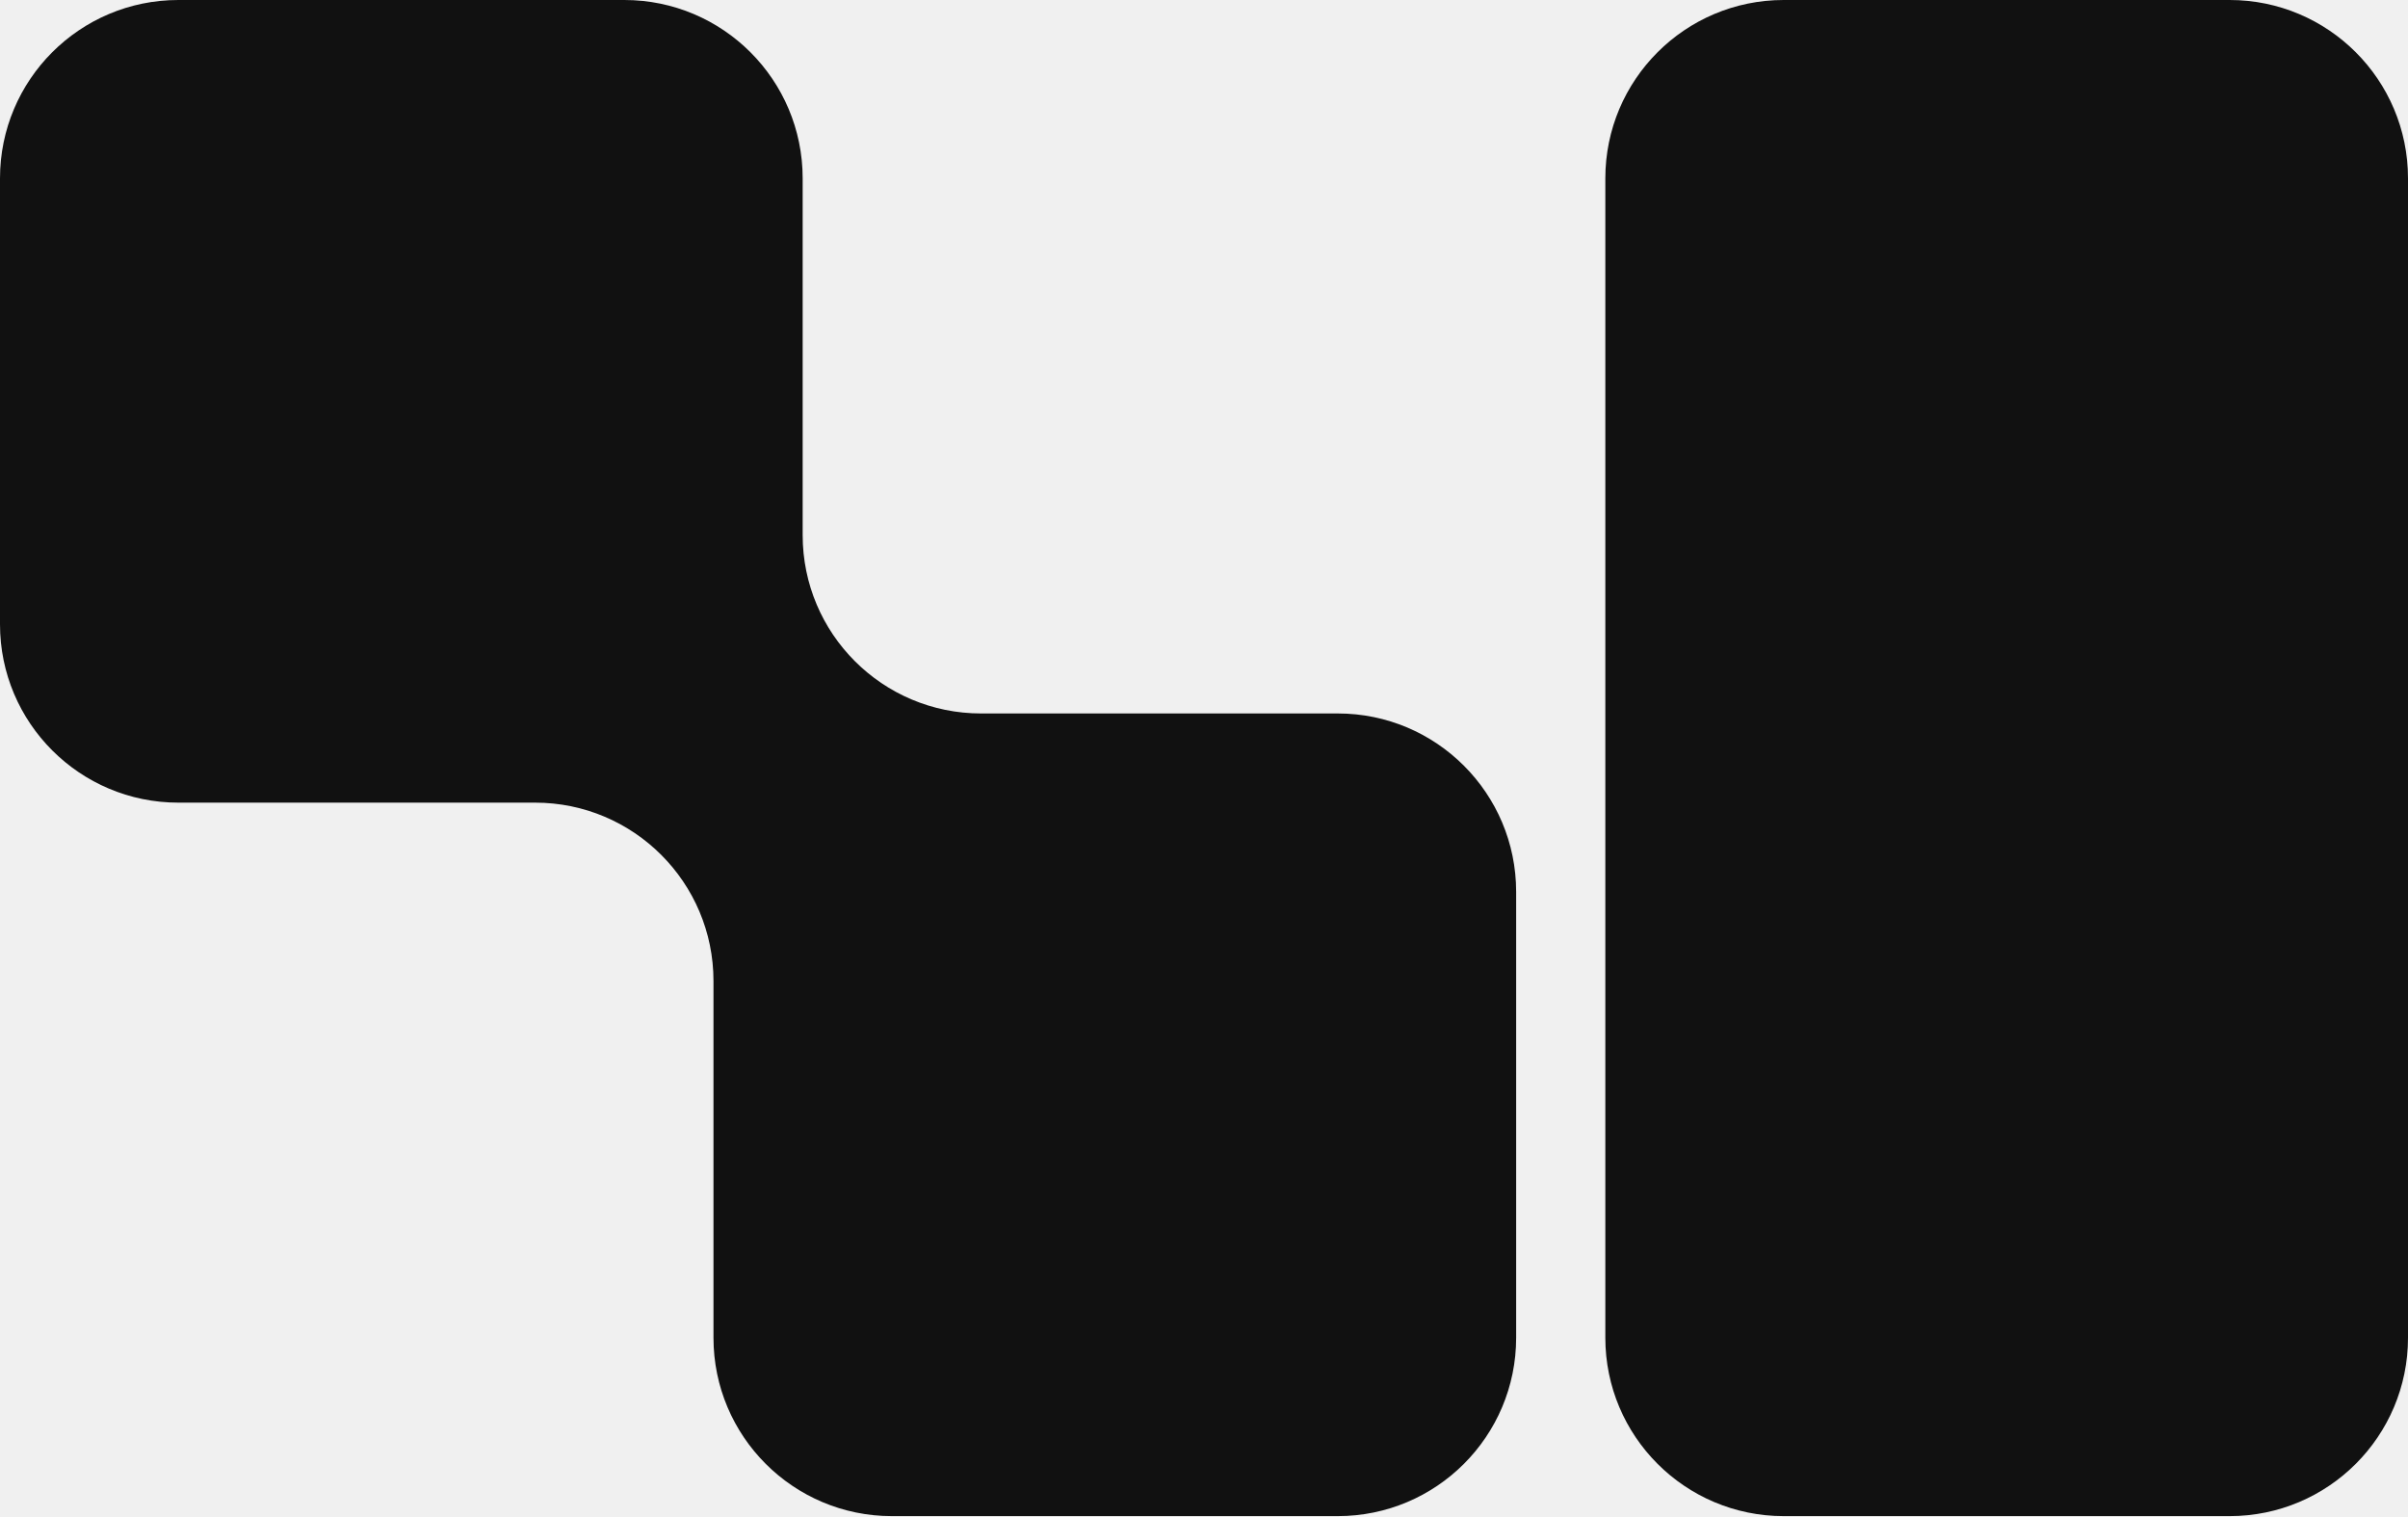
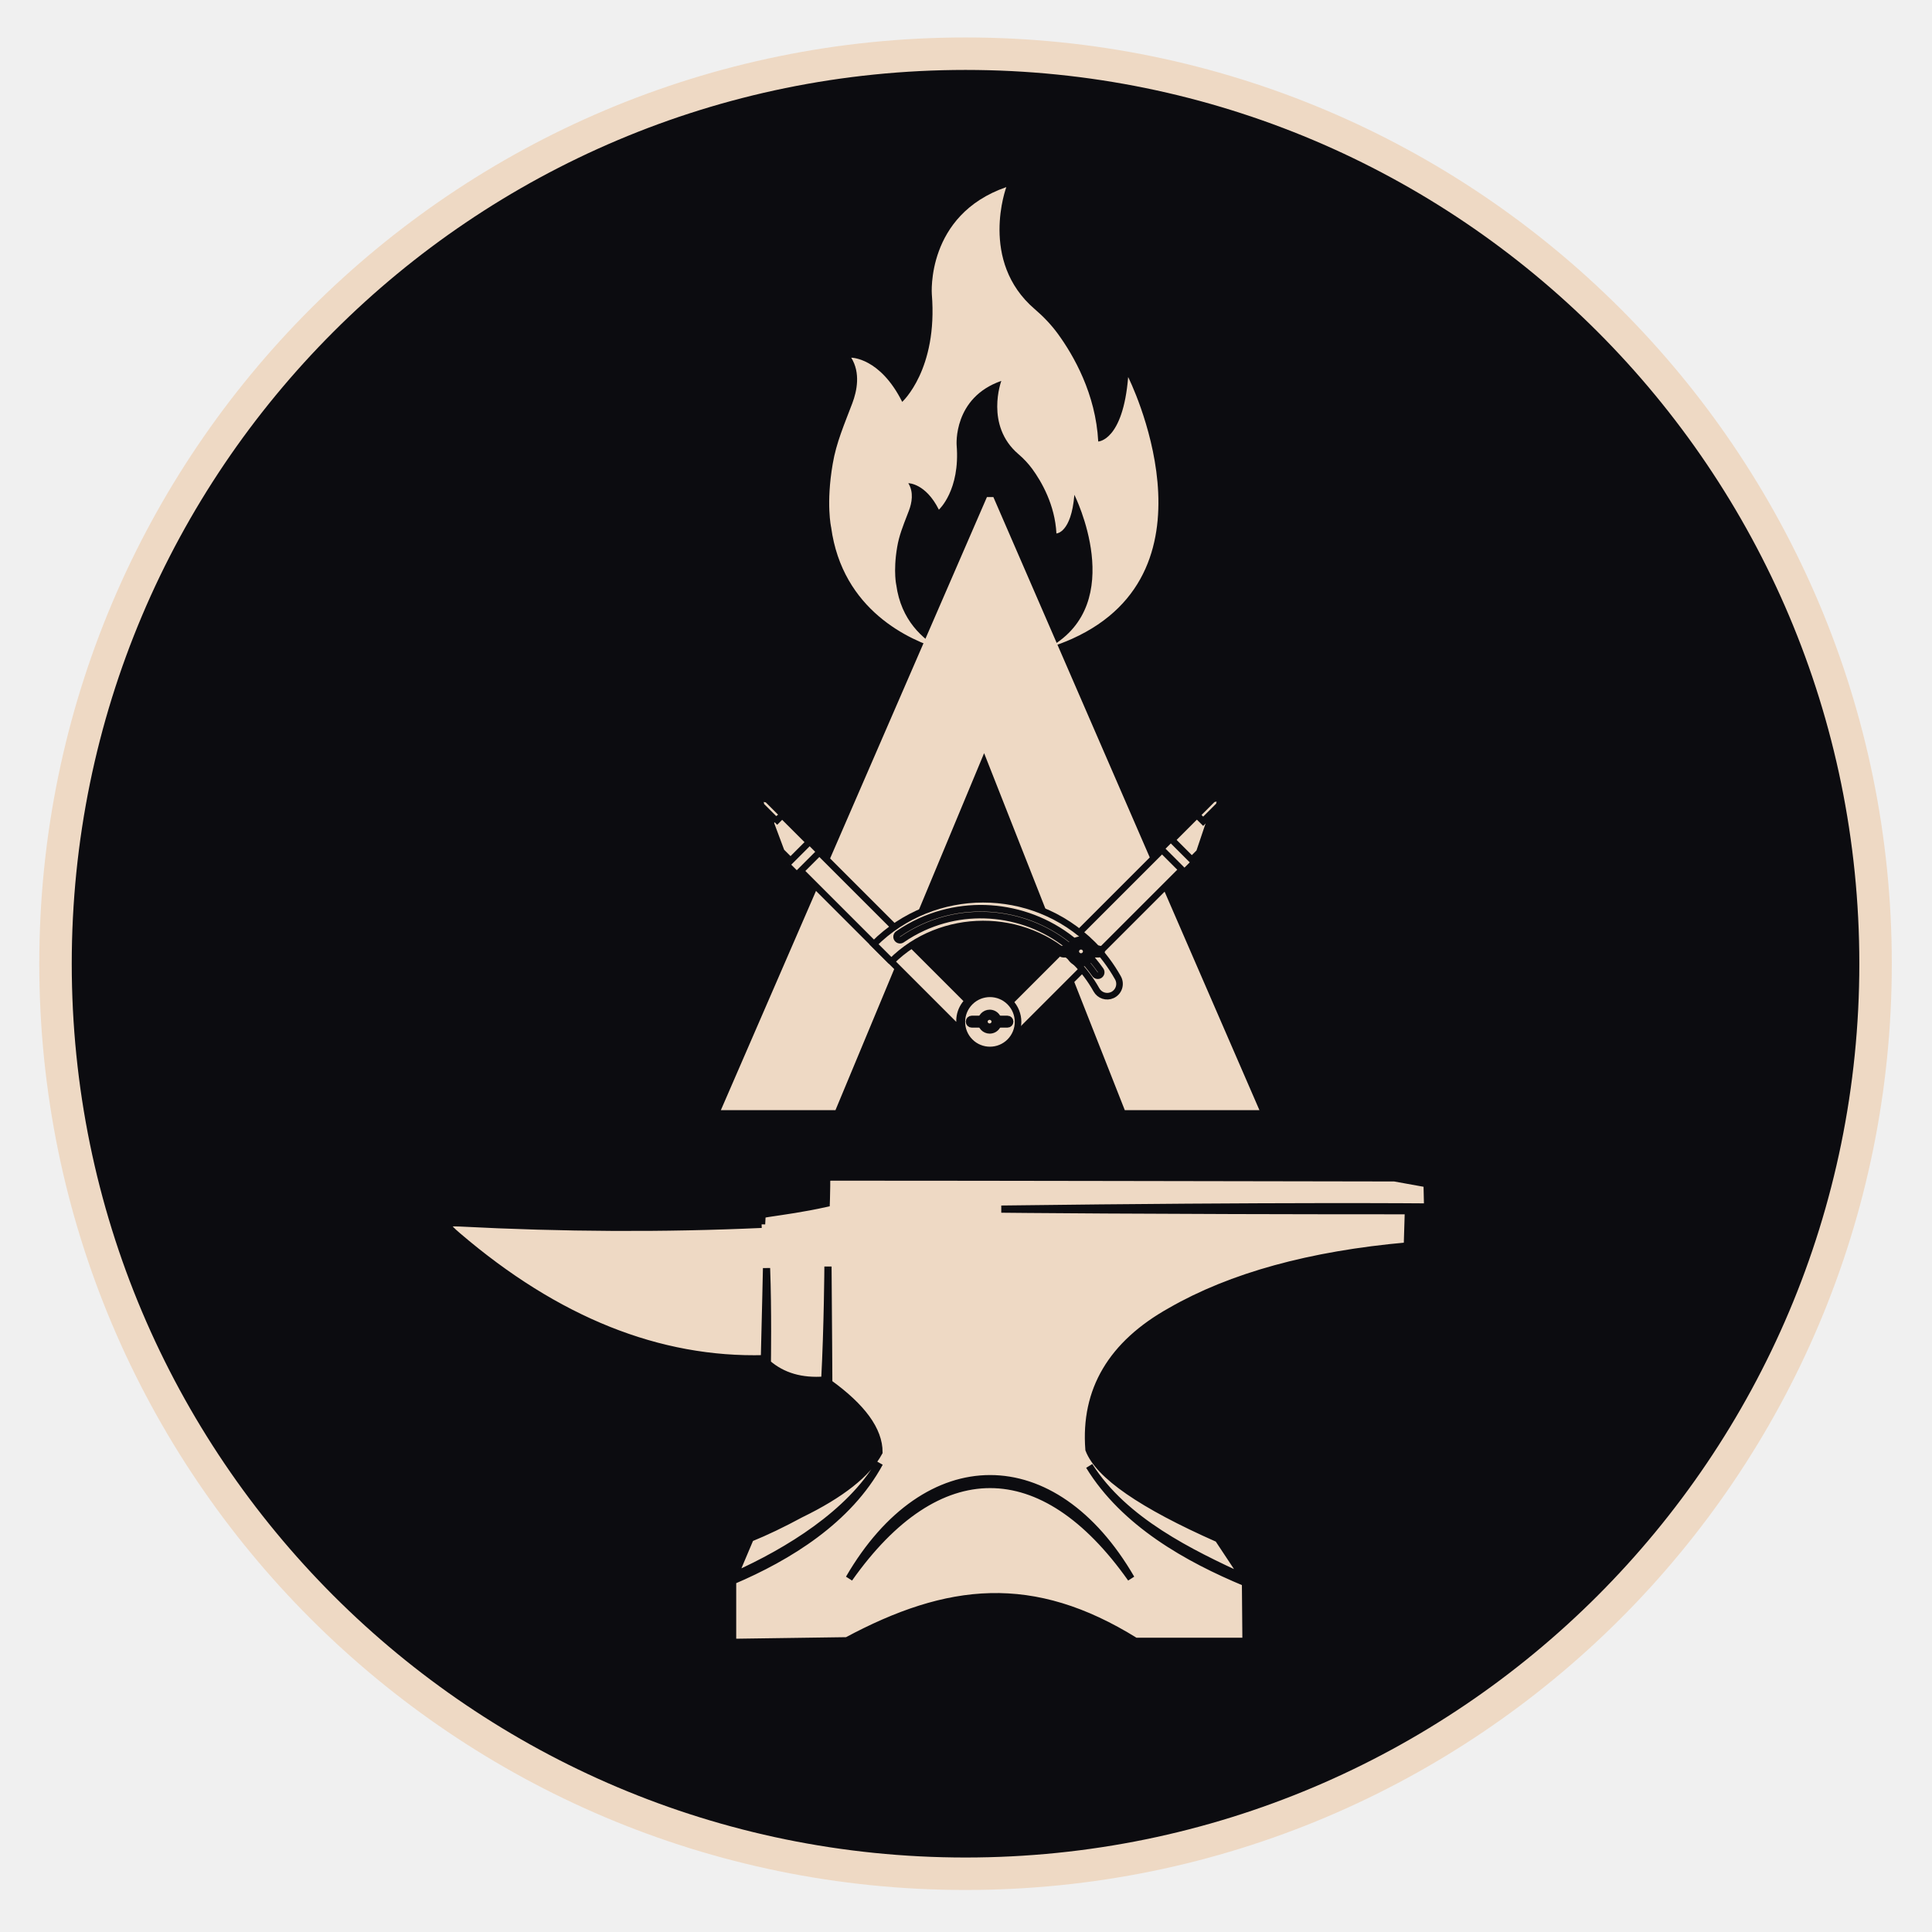
- <svg xmlns="http://www.w3.org/2000/svg" width="216" height="136" viewBox="0 0 216 136" fill="none">
-   <path fill-rule="evenodd" clip-rule="evenodd" d="M56 0C64.837 0 72 7.163 72 16V48C72 56.837 79.163 64 88 64H120C128.837 64 136 71.163 136 80V120C136 128.837 128.837 136 120 136H80C71.163 136 64 128.837 64 120V88C64 79.163 56.837 72 48 72H16C7.163 72 0 64.837 0 56V16C0 7.163 7.163 0 16 0H56ZM200 0C208.837 0 216 7.163 216 16V64V72V120C216 128.837 208.837 136 200 136H160C151.163 136 144 128.837 144 120V72V64V16C144 7.163 151.163 0 160 0H200Z" fill="#111111" />
+ <svg xmlns="http://www.w3.org/2000/svg" xml:space="preserve" width="300mm" height="300mm" viewBox="0 0 300 300">
+   <g transform="matrix(.95262 0 0 .95262 7.828 6.753)">
+     <circle cx="149.168" cy="150" r="148.336" style="fill:#0c0c10;fill-opacity:1;stroke:#eed9c4;stroke-width:5.292;stroke-dasharray:none;stroke-opacity:1" />
+     <path d="M175.676 54.37c-.853 10.414-4.877 10.509-4.877 10.509-.41-7.789-4.035-14.06-6.58-17.554-1.09-1.495-2.374-2.83-3.778-4.032-9.125-7.819-4.625-19.884-4.625-19.884-13.137 4.545-12.143 17.47-12.143 17.47.996 12.274-4.827 17.538-4.827 17.538-3.623-7.243-8.31-7.2-8.31-7.2 1.533 2.47.94 5.403.178 7.418-1.276 3.38-2.626 6.447-3.197 9.897v-.003c-1.119 6.501-.258 10.333-.258 10.333h.001c1.834 13.55 12.835 18.444 18.017 19.959-3.098-1.674-6.624-4.824-7.4-10.57h-.002s-.112-.497-.163-1.422c-.06-1.06-.041-2.689.317-4.773l.001.001c.298-1.802.95-3.43 1.62-5.16.1-.255.198-.514.297-.775.457-1.209.813-2.966-.106-4.447 0 0 2.81-.027 4.981 4.316 0 0 3.494-3.157 2.895-10.517 0 0-.595-7.75 7.283-10.474 0 0-2.7 7.234 2.773 11.922a14.36 14.36 0 0 1 2.265 2.418c1.527 2.095 3.7 5.856 3.946 10.527 0 0 2.414-.057 2.924-6.302 0 0 8.825 17.564-4.01 24.841a30.485 30.485 0 0 0 3.645-1.37c24.924-11.233 9.133-42.666 9.133-42.666" style="fill:#eed9c4;fill-opacity:1;fill-rule:nonzero;stroke:none;stroke-width:.003;stroke-opacity:1" />
+     <path d="M176.156 250.207c-14.421-20.426-31.545-20.426-45.966 0 12.604-21.696 33.362-21.696 45.966 0zm-60.232-57.725c-15.902.724-32.315.646-49.237-.233-2.607-.136-2.36.367-.329 2.105 16.158 13.821 32.832 20.497 50.024 20.028.166-6.32.348-14.76.348-14.76.261 6.793.13 15.501.13 15.501 2.439 2.13 5.559 3.044 9.362 2.743.464-8.737.522-18.504.522-18.504.08 9.056.13 18.982.13 18.982 5.461 3.936 8.19 7.695 8.186 11.277-1.907 3.513-6.173 6.88-12.8 10.102-2.926 1.584-5.654 2.89-8.186 3.918l-2.572 6.08c8.798-3.944 18.799-10.122 23.65-18.335-5.07 9.331-14.842 15.32-23.952 19.2v10.036l18.636-.262c16.493-8.835 30.266-10.343 47.022.087h18.025l-.083-9.554c-9.406-3.913-19.728-9.67-25.468-19.028 5.716 9.026 16.644 14.252 25.24 18.23l-4.217-6.367c-12.453-5.507-19.477-10.354-21.073-14.542-.746-9.658 3.696-17.176 13.323-22.554 9.868-5.671 22.727-9.213 38.575-10.624l.174-5.747C178.177 190.261 155 190 155 190c45.746-.58 69.489-.348 69.489-.348l-.088-3.788-5.311-.958c-30.555-.044-61.11-.123-91.666-.13-1.042 0-.879.228-.898 1.434-.028 1.852-.066 2.854-.066 2.854-3.88.859-6.784 1.231-9.45 1.637-.774.118-.979.155-1.03.68-.02.216-.044.659-.056 1.1" style="fill:#eed9c4;fill-opacity:1;fill-rule:evenodd;stroke:#0c0c10;stroke-width:1.175;stroke-dasharray:none;stroke-opacity:1" />
+     <path d="m152.657 73.93-43.372 99.938h18.681l24.23-58.19 22.93 58.19h21.947l-43.37-99.937ZM150 140v.25c.05.001.096.007.139.02z" style="font-size:130.637px;font-family:&quot;Josefin Sans&quot;;-inkscape-font-specification:&quot;Josefin Sans, @wght=700&quot;;font-variation-settings:&quot;wght&quot;700;fill:#eed9c4;stroke-width:1.402" />
+     <path d="M213.492 134.346h-2.825l-2.826-5.69V74.822c0-3.12 2.53-5.65 5.651-5.65v65.174" style="fill:#eed9c4;fill-opacity:1;fill-rule:nonzero;stroke:#0c0c10;stroke-width:1.323;stroke-dasharray:none;stroke-opacity:1" transform="rotate(-135 183.644 114.252) scale(.81139)" />
+     <path d="m211.702 138.147.895 1.377.895-1.377v-4.543h-1.79v4.543M276.712 74.817l1.377-.895-1.377-.895h-4.544v1.79h4.544M219.137 74.816a5.645 5.645 0 1 1-11.29 0 5.645 5.645 0 0 1 11.29 0" style="fill:#eed9c4;fill-opacity:1;fill-rule:nonzero;stroke:#0c0c10;stroke-width:1.323;stroke-dasharray:none;stroke-opacity:1" transform="rotate(-135 183.644 114.252) scale(.81139)" />
+     <path d="M273.08 73.254v-1.257l-5.748-2.624h-51.454c2.198.706 3.715 2.823 3.715 5.292h-.043 52.824v-1.411h.706" style="fill:#eed9c4;fill-opacity:1;fill-rule:nonzero;stroke:#0c0c10;stroke-width:1.323;stroke-dasharray:none;stroke-opacity:1" transform="rotate(-135 183.644 114.252) scale(.81139)" />
+     <path d="M264.709 68.262h-2.892v6.555h2.892v-6.555M207.11 126.523h6.703v-2.822h-6.703v2.822M216.497 71.88a.54.54 0 0 0-.765 0l-2.536 2.537.764.764 2.537-2.536a.54.54 0 0 0 0-.764M210.66 77.717a.54.54 0 0 0 .764 0l2.536-2.536-.764-.764-2.536 2.536a.54.54 0 0 0 0 .764" style="fill:#eed9c4;fill-opacity:1;fill-rule:nonzero;stroke:#0c0c10;stroke-width:1.323;stroke-dasharray:none;stroke-opacity:1" transform="rotate(-135 183.644 114.252) scale(.81139)" />
+     <path d="M214.812 76.032a1.745 1.745 0 1 1-2.467-2.468 1.745 1.745 0 0 1 2.467 2.468" style="fill:#eed9c4;fill-opacity:1;fill-rule:nonzero;stroke:#0c0c10;stroke-width:1.323;stroke-dasharray:none;stroke-opacity:1" transform="rotate(-135 183.644 114.252) scale(.81139)" />
+     <path d="M214.325 74.052a1.057 1.057 0 0 0-1.494 1.494 1.057 1.057 0 0 0 1.494-1.494zm-1.633 1.633a1.255 1.255 0 0 1 0-1.772 1.254 1.254 0 0 1 1.772 0 1.254 1.254 0 0 1 0 1.772 1.254 1.254 0 0 1-1.772 0M236.071 69.373c0 14.112-11.739 26.105-26.167 26.105-2.386 0-4.73-.351-6.997-.988a2.473 2.473 0 0 0-2.99 1.514 2.481 2.481 0 0 0 1.664 3.257c2.698.753 5.487 1.17 8.323 1.17 17.162 0 31.123-14.124 31.123-31.058h-4.956" style="fill:#eed9c4;fill-opacity:1;fill-rule:nonzero;stroke:#0c0c10;stroke-width:1.323;stroke-dasharray:none;stroke-opacity:1" transform="rotate(-135 183.644 114.252) scale(.81139)" />
+     <path d="M210.18 98.298c-1.704 0-3.413-.148-5.078-.438a.688.688 0 0 1 .237-1.357c1.587.277 3.216.418 4.84.418 11.607 0 22.134-7.302 26.196-18.17a27.818 27.818 0 0 0 1.308-4.743.688.688 0 1 1 1.354.246 29.224 29.224 0 0 1-1.372 4.98c-4.262 11.402-15.307 19.064-27.485 19.064" style="fill:#eed9c4;fill-opacity:1;fill-rule:nonzero;stroke:#0c0c10;stroke-width:1.323;stroke-dasharray:none;stroke-opacity:1" transform="rotate(-135 183.644 114.252) scale(.81139)" />
+     <path d="M212.942 97.746a2.382 2.382 0 1 1-4.765 0 2.382 2.382 0 0 1 4.765 0" style="fill:#eed9c4;fill-opacity:1;fill-rule:nonzero;stroke:#0c0c10;stroke-width:1.323;stroke-dasharray:none;stroke-opacity:1" transform="rotate(-135 183.644 114.252) scale(.81139)" />
+     <path d="M213.478 94.828a.54.54 0 0 0-.765 0l-2.536 2.536.765.764 2.536-2.536a.54.54 0 0 0 0-.764" style="fill:#eed9c4;fill-opacity:1;fill-rule:nonzero;stroke:#0c0c10;stroke-width:1.323;stroke-dasharray:none;stroke-opacity:1" transform="rotate(-135 183.644 114.252) scale(.81139)" />
+     <path d="M207.641 100.665a.54.54 0 0 0 .764 0l2.537-2.537-.765-.764-2.536 2.536a.54.54 0 0 0 0 .765" style="fill:#eed9c4;fill-opacity:1;fill-rule:nonzero;stroke:#0c0c10;stroke-width:1.323;stroke-dasharray:none;stroke-opacity:1" transform="rotate(-135 183.644 114.252) scale(.81139)" />
+     <path d="M211.793 98.98a1.744 1.744 0 1 1-2.467-2.468 1.744 1.744 0 0 1 2.467 2.468" style="fill:#eed9c4;fill-opacity:1;fill-rule:nonzero;stroke:#0c0c10;stroke-width:1.323;stroke-dasharray:none;stroke-opacity:1" transform="rotate(-135 183.644 114.252) scale(.81139)" />
+     <path d="M211.306 97a1.057 1.057 0 0 0-1.494 1.493 1.058 1.058 0 0 0 1.494 0 1.058 1.058 0 0 0 0-1.494zm-1.633 1.632a1.254 1.254 0 0 1 1.772-1.772 1.254 1.254 0 0 1 0 1.772 1.254 1.254 0 0 1-1.772 0" style="fill:#eed9c4;fill-opacity:1;fill-rule:nonzero;stroke:#0c0c10;stroke-width:1.323;stroke-dasharray:none;stroke-opacity:1" transform="rotate(-135 183.644 114.252) scale(.81139)" />
+   </g>
+   <path d="M1130.71 754.816a21.566 21.566 0 0 1-14.017-8.183l-53.565 199.91c-2.972 11.089 5.345 13.318 5.345 13.318l-4.27 43.16 66.506-248.205M1210.401 946.543l-53.581-199.968a21.562 21.562 0 0 1-14.001 8.237l66.506 248.21-4.27-43.16s8.318-2.23 5.346-13.32M1159.276 730.532c0 12.433-10.079 22.512-22.512 22.512-12.432 0-22.51-10.079-22.51-22.512 0-12.432 10.078-22.51 22.51-22.51 12.433 0 22.512 10.078 22.512 22.51" style="fill:#1e1c1b;fill-opacity:1;fill-rule:nonzero;stroke:none;stroke-width:.133" transform="matrix(.26458 0 0 .26458 310 0)" />
+   <path d="M1144.073 730.532a7.309 7.309 0 1 1-14.617.001 7.309 7.309 0 0 1 14.617-.001" style="fill:#fff;fill-opacity:1;fill-rule:nonzero;stroke:none;stroke-width:.133" transform="matrix(.26458 0 0 .26458 310 0)" />
+   <path d="M1145.901 721.396a12.845 12.845 0 0 0-9.137-3.784c-7.124 0-12.92 5.796-12.92 12.921a12.84 12.84 0 0 0 3.784 9.136 12.845 12.845 0 0 0 9.136 3.784c7.125 0 12.921-5.796 12.921-12.921a12.84 12.84 0 0 0-3.784-9.136zm-19.433 19.433a14.466 14.466 0 0 1-4.264-10.296c0-8.029 6.532-14.561 14.56-14.561 3.89 0 7.547 1.513 10.297 4.264a14.471 14.471 0 0 1 4.264 10.296c0 8.03-6.532 14.561-14.561 14.561-3.89 0-7.545-1.514-10.296-4.264" style="fill:#fff;fill-opacity:1;fill-rule:nonzero;stroke:none;stroke-width:.133" transform="matrix(.26458 0 0 .26458 310 0)" />
+   <path d="m328.584 118.613-68.47 187.744-11.734-4.27L315.336 118.5l13.248.113M328.584 118.613l67.921 187.744 11.736-4.27L341.833 118.5l-13.249.113M330.421 37.333h-4.157c-3.257 0-5.397 2.287-5.397 5.546v34.454h16V42.88c0-3.259-3.187-5.546-6.446-5.546" style="fill:#1e1c1b;fill-opacity:1;fill-rule:nonzero;stroke:none;stroke-width:.133" transform="matrix(.26458 0 0 .26458 310 0)" />
+   <path d="M278.341 253.443c0 6.706-5.436 12.142-12.141 12.142s-12.141-5.436-12.141-12.142c0-6.706 5.436-12.142 12.141-12.142s12.141 5.436 12.141 12.142" style="fill:#1e1c1b;fill-opacity:1;fill-rule:nonzero;stroke:none;stroke-width:.133" transform="matrix(.26458 0 0 .26458 310 0)" />
+   <path d="M266.2 246.803a6.152 6.152 0 0 0-6.144 6.145 6.152 6.152 0 0 0 6.144 6.145 6.152 6.152 0 0 0 6.145-6.145 6.152 6.152 0 0 0-6.145-6.145zm0 14.372c-4.535 0-8.225-3.691-8.225-8.227 0-4.536 3.69-8.227 8.225-8.227 4.536 0 8.227 3.691 8.227 8.227 0 4.536-3.691 8.227-8.227 8.227" style="fill:#fff;fill-opacity:1;fill-rule:nonzero;stroke:none;stroke-width:.133" transform="matrix(.26458 0 0 .26458 310 0)" />
+   <path d="M402.184 253.443c0 6.706-5.435 12.142-12.141 12.142S377.9 260.15 377.9 253.443c0-6.706 5.436-12.142 12.142-12.142 6.706 0 12.141 5.436 12.141 12.142" style="fill:#1e1c1b;fill-opacity:1;fill-rule:nonzero;stroke:none;stroke-width:.133" transform="matrix(.26458 0 0 .26458 310 0)" />
+   <path d="M390.043 246.803a6.152 6.152 0 0 0-6.144 6.145 6.152 6.152 0 0 0 6.144 6.145 6.152 6.152 0 0 0 6.145-6.145 6.152 6.152 0 0 0-6.145-6.145zm0 14.372c-4.535 0-8.226-3.691-8.226-8.227 0-4.536 3.691-8.227 8.226-8.227 4.536 0 8.226 3.691 8.226 8.227 0 4.536-3.69 8.227-8.226 8.227" style="fill:#fff;fill-opacity:1;fill-rule:nonzero;stroke:none;stroke-width:.133" transform="matrix(.26458 0 0 .26458 310 0)" />
+   <path d="M332.4 115.377h-7.632V68.2h7.632v47.177" style="fill:#1e1c1b;fill-opacity:1;fill-rule:nonzero;stroke:none;stroke-width:.133" transform="matrix(.26458 0 0 .26458 310 0)" />
+   <path d="M345.576 119.193c0 9.388-7.61 16.999-16.997 16.999-9.388 0-16.999-7.61-16.999-16.999 0-9.388 7.61-16.998 16.999-16.998 9.386 0 16.997 7.61 16.997 16.998" style="fill:#1e1c1b;fill-opacity:1;fill-rule:nonzero;stroke:none;stroke-width:.133" transform="matrix(.26458 0 0 .26458 310 0)" />
+   <path d="M328.579 109.48c-4.975 0-9.02 4.047-9.02 9.02s4.045 9.019 9.02 9.019c4.973 0 9.018-4.046 9.018-9.019s-4.045-9.02-9.018-9.02zm0 20.12c-6.122 0-11.102-4.979-11.102-11.1 0-6.121 4.98-11.101 11.102-11.101 6.12 0 11.101 4.98 11.101 11.101s-4.981 11.1-11.101 11.1" style="fill:#fff;fill-opacity:1;fill-rule:nonzero;stroke:none;stroke-width:.133" transform="matrix(.26458 0 0 .26458 310 0)" />
+   <path d="m254.753 331.807 6.244-29.14h-12.489zM395.752 285.01h12.49v17.346h-12.49v-17.345M405.45 314.667l2.602-12h-12.488l2.601 12h7.286" style="fill:#1e1c1b;fill-opacity:1;fill-rule:nonzero;stroke:none;stroke-width:.133" transform="matrix(.26458 0 0 .26458 310 0)" />
+   <path d="m403.91 327.325-1.7 3.991a.295.295 0 0 1-.542 0l-1.7-3.99a.308.308 0 0 1-.023-.115v-12.776h3.99v12.776a.285.285 0 0 1-.024.114M733.477 118.613l-68.469 187.744-11.735-4.27L720.23 118.5l13.248.113" style="fill:#1e1c1b;fill-opacity:1;fill-rule:nonzero;stroke:none;stroke-width:.133" transform="matrix(.26458 0 0 .26458 310 0)" />
+   <path d="M733.477 118.613 801.4 306.357l11.736-4.27L746.727 118.5l-13.25.113M735.504 37.333h-4.157c-3.259 0-5.147 2.287-5.147 5.546v34.454h16V42.88c0-3.259-3.437-5.546-6.696-5.546" style="fill:#1e1c1b;fill-opacity:1;fill-rule:nonzero;stroke:none;stroke-width:.133" transform="matrix(.26458 0 0 .26458 310 0)" />
+   <path d="M737.293 115.377h-7.632V68.2h7.632v47.177" style="fill:#1e1c1b;fill-opacity:1;fill-rule:nonzero;stroke:none;stroke-width:.133" transform="matrix(.26458 0 0 .26458 310 0)" />
+   <path d="M750.659 119.193c0 9.388-7.611 16.999-16.999 16.999-9.388 0-16.997-7.61-16.997-16.999 0-9.388 7.609-16.998 16.997-16.998s16.999 7.61 16.999 16.998" style="fill:#1e1c1b;fill-opacity:1;fill-rule:nonzero;stroke:none;stroke-width:.133" transform="matrix(.26458 0 0 .26458 310 0)" />
+   <path d="M733.66 109.48c-4.973 0-9.02 4.047-9.02 9.02s4.047 9.019 9.02 9.019c4.975 0 9.02-4.046 9.02-9.019s-4.045-9.02-9.02-9.02zm0 20.12c-6.121 0-11.101-4.979-11.101-11.1 0-6.121 4.98-11.101 11.101-11.101s11.101 4.98 11.101 11.101-4.98 11.1-11.101 11.1" style="fill:#fff;fill-opacity:1;fill-rule:nonzero;stroke:none;stroke-width:.133" transform="matrix(.26458 0 0 .26458 310 0)" />
+   <path d="m659.835 331.807 6.244-29.14H653.59zM800.645 285.01h12.49v17.346h-12.49v-17.345M810.532 314.667l2.603-12h-12.49l2.603 12h7.284" style="fill:#1e1c1b;fill-opacity:1;fill-rule:nonzero;stroke:none;stroke-width:.133" transform="matrix(.26458 0 0 .26458 310 0)" />
+   <path d="m808.804 327.325-1.7 3.991a.295.295 0 0 1-.543 0l-1.7-3.99a.308.308 0 0 1-.022-.115v-12.776h3.989v12.776a.285.285 0 0 1-.024.114M813.948 300.275a7.375 7.375 0 1 1-14.75 0 7.376 7.376 0 0 1 14.75 0" style="fill:#1e1c1b;fill-opacity:1;fill-rule:nonzero;stroke:none;stroke-width:.133" transform="matrix(.26458 0 0 .26458 310 0)" />
+   <path d="M806.573 296.241a3.737 3.737 0 0 0-3.733 3.732 3.737 3.737 0 0 0 3.733 3.734 3.737 3.737 0 0 0 3.732-3.734 3.737 3.737 0 0 0-3.732-3.732zm0 8.73a5.002 5.002 0 0 1-4.997-4.998 5.003 5.003 0 0 1 4.997-4.997 5.003 5.003 0 0 1 4.996 4.997 5.002 5.002 0 0 1-4.996 4.998" style="fill:#fff;fill-opacity:1;fill-rule:nonzero;stroke:none;stroke-width:.133" transform="matrix(.26458 0 0 .26458 310 0)" />
+   <path d="M667.21 300.275a7.374 7.374 0 0 1-7.375 7.374 7.374 7.374 0 0 1-7.375-7.374 7.374 7.374 0 0 1 7.375-7.375 7.374 7.374 0 0 1 7.374 7.375" style="fill:#1e1c1b;fill-opacity:1;fill-rule:nonzero;stroke:none;stroke-width:.133" transform="matrix(.26458 0 0 .26458 310 0)" />
+   <path d="M659.835 296.241a3.737 3.737 0 0 0-3.732 3.732 3.737 3.737 0 0 0 3.732 3.734 3.736 3.736 0 0 0 3.732-3.734 3.736 3.736 0 0 0-3.732-3.732zm0 8.73a5.002 5.002 0 0 1-4.996-4.998 5.002 5.002 0 0 1 4.996-4.996 5.003 5.003 0 0 1 4.997 4.996 5.003 5.003 0 0 1-4.997 4.998M671.245 271.07a2.6 2.6 0 0 1-1.554-3.335l28.474-78.235a2.6 2.6 0 1 1 4.89 1.78l-28.475 78.235a2.6 2.6 0 0 1-3.335 1.554M795.163 271.07a2.6 2.6 0 0 0 1.554-3.335L768.243 189.5a2.6 2.6 0 1 0-4.89 1.78l28.475 78.235a2.6 2.6 0 0 0 3.335 1.554" style="fill:#fff;fill-opacity:1;fill-rule:nonzero;stroke:none;stroke-width:.133" transform="matrix(.26458 0 0 .26458 310 0)" />
+   <path d="M733.377 70.45c-17.217 0-31.224 14.007-31.224 31.225 0 17.217 14.007 31.225 31.224 31.225 17.218 0 31.224-14.008 31.224-31.225 0-17.218-14.006-31.224-31.224-31.224zm0 67.303c-19.893 0-36.077-16.184-36.077-36.078 0-19.894 16.184-36.078 36.077-36.078 19.894 0 36.078 16.184 36.078 36.078 0 19.894-16.184 36.078-36.078 36.078M333.223 790.139l-68.47 187.745-11.736-4.272 66.956-183.587 13.25.114" style="fill:#1e1c1b;fill-opacity:1;fill-rule:nonzero;stroke:none;stroke-width:.133" transform="matrix(.26458 0 0 .26458 310 0)" />
+   <path d="m333.223 790.139 67.921 187.745 11.735-4.272-66.408-183.587-13.248.114M335.625 708h-4.157c-3.259 0-5.268 3.145-5.268 6.404v34.93h16v-34.93c0-3.259-3.316-6.404-6.575-6.404" style="fill:#1e1c1b;fill-opacity:1;fill-rule:nonzero;stroke:none;stroke-width:.133" transform="matrix(.26458 0 0 .26458 310 0)" />
+   <path d="M379.533 898.667H262.2v-1.334h-15.83c-1.5 0-2.837.419-2.837 1.919v1.915c0 1.5 1.338 2.833 2.838 2.833H262.2v-1.333h117.333v-4M337.037 786.904h-7.63v-47.179h7.63v47.179" style="fill:#1e1c1b;fill-opacity:1;fill-rule:nonzero;stroke:none;stroke-width:.133" transform="matrix(.26458 0 0 .26458 310 0)" />
+   <path d="M350.78 790.719c0 9.388-7.61 16.998-16.999 16.998-9.388 0-16.997-7.61-16.997-16.998 0-9.387 7.61-16.998 16.997-16.998 9.388 0 16.999 7.611 16.999 16.998" style="fill:#1e1c1b;fill-opacity:1;fill-rule:nonzero;stroke:none;stroke-width:.133" transform="matrix(.26458 0 0 .26458 310 0)" />
+   <path d="M333.781 781.007c-4.973 0-9.018 4.045-9.018 9.018 0 4.974 4.045 9.02 9.018 9.02 4.975 0 9.02-4.046 9.02-9.02 0-4.973-4.045-9.018-9.02-9.018zm0 20.12c-6.121 0-11.101-4.98-11.101-11.102 0-6.121 4.98-11.101 11.101-11.101 6.122 0 11.102 4.98 11.102 11.101 0 6.122-4.98 11.102-11.102 11.102" style="fill:#fff;fill-opacity:1;fill-rule:nonzero;stroke:none;stroke-width:.133" transform="matrix(.26458 0 0 .26458 310 0)" />
+   <path d="m259.956 1002.473 6.244-29.14h-12.488zM400.39 956.537h12.489v17.344H400.39v-17.344" style="fill:#1e1c1b;fill-opacity:1;fill-rule:nonzero;stroke:none;stroke-width:.133" transform="matrix(.26458 0 0 .26458 310 0)" />
+   <path d="m410.653 986.667 2.603-13.334h-12.488l2.601 13.334h7.284" style="fill:#1e1c1b;fill-opacity:1;fill-rule:nonzero;stroke:none;stroke-width:.133" transform="matrix(.26458 0 0 .26458 310 0)" />
+   <path d="m408.548 998.852-1.699 3.99a.296.296 0 0 1-.544 0l-1.698-3.99a.293.293 0 0 1-.024-.116v-12.775h3.989v12.775c0 .04-.008.079-.024.116M414.07 971.8a7.375 7.375 0 1 1-7.375-7.375 7.374 7.374 0 0 1 7.374 7.375" style="fill:#1e1c1b;fill-opacity:1;fill-rule:nonzero;stroke:none;stroke-width:.133" transform="matrix(.26458 0 0 .26458 310 0)" />
+   <path d="M406.695 967.767a3.737 3.737 0 0 0-3.734 3.733 3.737 3.737 0 0 0 3.734 3.732 3.737 3.737 0 0 0 3.732-3.732 3.737 3.737 0 0 0-3.732-3.733zm0 8.73a5.003 5.003 0 0 1-4.998-4.997 5.002 5.002 0 0 1 4.998-4.997 5.003 5.003 0 0 1 4.997 4.997 5.004 5.004 0 0 1-4.997 4.997" style="fill:#fff;fill-opacity:1;fill-rule:nonzero;stroke:none;stroke-width:.133" transform="matrix(.26458 0 0 .26458 310 0)" />
+   <path d="M267.332 971.8a7.376 7.376 0 1 1-14.753 0 7.376 7.376 0 0 1 14.753 0" style="fill:#1e1c1b;fill-opacity:1;fill-rule:nonzero;stroke:none;stroke-width:.133" transform="matrix(.26458 0 0 .26458 310 0)" />
+   <path d="M259.956 967.767a3.737 3.737 0 0 0-3.732 3.733 3.737 3.737 0 0 0 3.732 3.732 3.737 3.737 0 0 0 3.733-3.732 3.737 3.737 0 0 0-3.733-3.733zm0 8.729a5.002 5.002 0 0 1-4.996-4.996 5.002 5.002 0 0 1 4.996-4.997 5.002 5.002 0 0 1 4.997 4.997 5.002 5.002 0 0 1-4.997 4.996M271.367 942.595a2.6 2.6 0 0 1-1.555-3.335l28.475-78.235a2.6 2.6 0 1 1 4.89 1.78L274.7 941.04a2.601 2.601 0 0 1-3.334 1.555M395.284 942.595a2.6 2.6 0 0 0 1.555-3.335l-28.475-78.235a2.6 2.6 0 1 0-4.89 1.78l28.475 78.235a2.601 2.601 0 0 0 3.335 1.555" style="fill:#fff;fill-opacity:1;fill-rule:nonzero;stroke:none;stroke-width:.133" transform="matrix(.26458 0 0 .26458 310 0)" />
+   <path d="M333.499 741.977c-17.218 0-31.224 14.007-31.224 31.224 0 17.216 14.006 31.224 31.224 31.224 17.217 0 31.224-14.008 31.224-31.224 0-17.217-14.007-31.224-31.224-31.224zm0 67.302c-19.894 0-36.078-16.184-36.078-36.078 0-19.893 16.184-36.077 36.078-36.077 19.893 0 36.077 16.184 36.077 36.077 0 19.894-16.184 36.078-36.077 36.078M1137.039 118.613l-68.47 187.744-11.736-4.27L1123.79 118.5l13.25.113" style="fill:#1e1c1b;fill-opacity:1;fill-rule:nonzero;stroke:none;stroke-width:.133" transform="matrix(.26458 0 0 .26458 310 0)" />
+   <path d="m1137.039 118.613 67.921 187.744 11.735-4.27-66.408-183.587-13.248.113M1139.064 37.333h-4.157c-3.258 0-6.04 2.287-6.04 5.546V92h17.333V42.879c0-3.259-3.877-5.546-7.136-5.546" style="fill:#1e1c1b;fill-opacity:1;fill-rule:nonzero;stroke:none;stroke-width:.133" transform="matrix(.26458 0 0 .26458 310 0)" />
+   <path d="M1140.853 115.377h-7.63V68.2h7.63v47.177" style="fill:#1e1c1b;fill-opacity:1;fill-rule:nonzero;stroke:none;stroke-width:.133" transform="matrix(.26458 0 0 .26458 310 0)" />
+   <path d="M1154.219 119.193c0 9.388-7.611 16.999-16.998 16.999-9.388 0-16.998-7.61-16.998-16.999 0-9.388 7.61-16.998 16.998-16.998 9.387 0 16.998 7.61 16.998 16.998" style="fill:#1e1c1b;fill-opacity:1;fill-rule:nonzero;stroke:none;stroke-width:.133" transform="matrix(.26458 0 0 .26458 310 0)" />
+   <path d="M1137.221 109.48c-4.974 0-9.02 4.047-9.02 9.02s4.046 9.019 9.02 9.019c4.974 0 9.019-4.046 9.019-9.019s-4.045-9.02-9.019-9.02zm0 20.12c-6.121 0-11.101-4.979-11.101-11.1 0-6.121 4.98-11.101 11.101-11.101 6.12 0 11.1 4.98 11.1 11.101s-4.98 11.1-11.1 11.1" style="fill:#fff;fill-opacity:1;fill-rule:nonzero;stroke:none;stroke-width:.133" transform="matrix(.26458 0 0 .26458 310 0)" />
+   <path d="m1063.395 331.807 6.244-29.14h-12.488zM1204.207 285.01h12.488v17.346h-12.488v-17.345M1214.093 314.667l2.602-12h-12.488l2.601 12h7.285" style="fill:#1e1c1b;fill-opacity:1;fill-rule:nonzero;stroke:none;stroke-width:.133" transform="matrix(.26458 0 0 .26458 310 0)" />
+   <path d="m1212.364 327.325-1.699 3.991a.295.295 0 0 1-.542 0l-1.7-3.99a.285.285 0 0 1-.024-.115v-12.776h3.989v12.776c0 .038-.01.078-.024.114M1136.764 176.977c-13.772 0-24.976-11.644-24.976-24.977h3.673c0 12 9.556 21.304 21.303 21.304 11.747 0 21.304-9.304 21.304-21.304h3.673c0 13.333-11.204 24.977-24.977 24.977M731.813 790.139l-68.469 187.745-11.735-4.272 66.955-183.587 13.25.114" style="fill:#1e1c1b;fill-opacity:1;fill-rule:nonzero;stroke:none;stroke-width:.133" transform="matrix(.26458 0 0 .26458 310 0)" />
+   <path d="m731.813 790.139 67.922 187.745 11.734-4.272-66.408-183.587-13.248.114M733.839 729.333h-4.158c-3.257 0-6.148 2.627-6.148 5.886v34.114h17.334V735.22c0-3.259-3.77-5.886-7.028-5.886M658.17 1002.473l6.245-29.14h-12.488z" style="fill:#1e1c1b;fill-opacity:1;fill-rule:nonzero;stroke:none;stroke-width:.133" transform="matrix(.26458 0 0 .26458 310 0)" />
+   <path d="M798.981 956.537h12.488v17.344h-12.488v-17.344" style="fill:#1e1c1b;fill-opacity:1;fill-rule:nonzero;stroke:none;stroke-width:.133" transform="matrix(.26458 0 0 .26458 310 0)" />
+   <path d="m808.868 986.667 2.601-13.334h-12.488l2.602 13.334h7.285" style="fill:#1e1c1b;fill-opacity:1;fill-rule:nonzero;stroke:none;stroke-width:.133" transform="matrix(.26458 0 0 .26458 310 0)" />
+   <path d="m807.14 998.852-1.7 3.99a.295.295 0 0 1-.543 0l-1.7-3.99a.293.293 0 0 1-.024-.116v-12.775h3.99v12.775c0 .04-.008.079-.023.116M744.548 827.144h-26.537l-2.791-54.137a2.95 2.95 0 0 1 2.947-3.102h26.225a2.95 2.95 0 0 1 2.947 3.102l-2.791 54.137" style="fill:#1e1c1b;fill-opacity:1;fill-rule:nonzero;stroke:none;stroke-width:.133" transform="matrix(.26458 0 0 .26458 310 0)" />
+   <path d="M722.953 775.499a2.212 2.212 0 1 1-4.423 0 2.212 2.212 0 0 1 4.423 0M744.808 775.499a2.211 2.211 0 1 1-4.423.001 2.211 2.211 0 0 1 4.423-.001" style="fill:#fff;fill-opacity:1;fill-rule:nonzero;stroke:none;stroke-width:.133" transform="matrix(.26458 0 0 .26458 310 0)" />
+   <path d="M651.448 968.288a2.6 2.6 0 0 1-1.555-3.335l8.543-23.47a2.602 2.602 0 0 1 4.89 1.78l-8.543 23.47a2.6 2.6 0 0 1-3.335 1.555M817.05 956.19c0 6.706-5.437 12.142-12.142 12.142-6.705 0-12.141-5.436-12.141-12.142 0-6.706 5.436-12.142 12.141-12.142s12.141 5.436 12.141 12.142" style="fill:#1e1c1b;fill-opacity:1;fill-rule:nonzero;stroke:none;stroke-width:.133" transform="matrix(.26458 0 0 .26458 310 0)" />
+   <path d="M804.908 949.55a6.152 6.152 0 0 0-6.144 6.145 6.152 6.152 0 0 0 6.144 6.145 6.153 6.153 0 0 0 6.145-6.145 6.153 6.153 0 0 0-6.145-6.146zm0 14.371c-4.536 0-8.225-3.69-8.225-8.226 0-4.536 3.689-8.227 8.225-8.227s8.227 3.69 8.227 8.227c0 4.536-3.691 8.226-8.227 8.226" style="fill:#fff;fill-opacity:1;fill-rule:nonzero;stroke:none;stroke-width:.133" transform="matrix(.26458 0 0 .26458 310 0)" />
+   <path d="m248.19 627.824 11.737 4.272 68.469-187.745-13.25-.114-66.955 183.587M341.644 444.237l-13.248.114 67.921 187.745 11.735-4.272-66.408-183.587M330.421 384h-4.157c-3.257 0-5.397 2.172-5.397 5.43V424h16v-34.57c0-3.258-3.187-5.43-6.446-5.43" style="fill:#1e1c1b;fill-opacity:1;fill-rule:nonzero;stroke:none;stroke-width:.133" transform="matrix(.26458 0 0 .26458 310 0)" />
+   <path d="m254.753 657.14 6.244-29.14h-12.489zM405.45 641.333 408.053 628h-12.488l2.601 13.333h7.286" style="fill:#1e1c1b;fill-opacity:1;fill-rule:nonzero;stroke:none;stroke-width:.133" transform="matrix(.26458 0 0 .26458 310 0)" />
+   <path d="m403.91 652.612-1.7 3.99a.295.295 0 0 1-.542 0l-1.7-3.99a.308.308 0 0 1-.023-.115v-12.776h3.99v12.776a.285.285 0 0 1-.024.115M341.319 480.904H314.78l-2.79-54.136a2.95 2.95 0 0 1 2.946-3.101h26.226a2.95 2.95 0 0 1 2.946 3.101l-2.79 54.136" style="fill:#1e1c1b;fill-opacity:1;fill-rule:nonzero;stroke:none;stroke-width:.133" transform="matrix(.26458 0 0 .26458 310 0)" />
+   <path d="M319.536 429.712a2.212 2.212 0 1 1-4.424-.003 2.212 2.212 0 0 1 4.424.003M341.39 429.712a2.211 2.211 0 1 1-4.422-.001 2.211 2.211 0 0 1 4.423.001" style="fill:#fff;fill-opacity:1;fill-rule:nonzero;stroke:none;stroke-width:.133" transform="matrix(.26458 0 0 .26458 310 0)" />
+   <path d="M246.99 622.501a2.603 2.603 0 0 1-1.555-3.334l8.542-23.471a2.603 2.603 0 0 1 4.89 1.779l-8.542 23.47a2.604 2.604 0 0 1-3.336 1.556M410.81 619.167l-8.543-23.471a2.603 2.603 0 0 0-4.891 1.779l8.543 23.47a2.603 2.603 0 0 0 4.89-1.778M359.533 513.333h-28V496H326.2v17.333h-28V516h28v16h5.333v-16h28v-2.667M1137.704 381.333h-3.908c-3.063 0-4.93 2.526-4.93 5.588V420h14.667v-33.079c0-3.062-2.766-5.588-5.829-5.588M1150.967 439.135l-74.175 219.157 28.959-201.004c1.51-10.48 10.504-18.25 21.09-18.22l24.126.067" style="fill:#1e1c1b;fill-opacity:1;fill-rule:nonzero;stroke:none;stroke-width:.133" transform="matrix(.26458 0 0 .26458 310 0)" />
+   <path d="M1138.661 456.867a3.213 3.213 0 1 1-6.426-.002 3.213 3.213 0 0 1 6.426.002" style="fill:#fff;fill-opacity:1;fill-rule:nonzero;stroke:none;stroke-width:.133" transform="matrix(.26458 0 0 .26458 310 0)" />
+   <path d="M1139.163 441.29h-7.312v-24.7h7.312v24.7" style="fill:#1e1c1b;fill-opacity:1;fill-rule:nonzero;stroke:none;stroke-width:.133" transform="matrix(.26458 0 0 .26458 310 0)" />
+   <path d="m1144.172 439.068-7.652.021 8.688.024c-.345-.016-.688-.046-1.036-.045M1194.2 641.333V616h-6.192l-22.745-158.295c-1.094-7.585-6.115-13.94-12.815-16.756l-15.928 47.488 51.604 152.896h6.076" style="fill:#1e1c1b;fill-opacity:1;fill-rule:nonzero;stroke:none;stroke-width:.133" transform="matrix(.26458 0 0 .26458 310 0)" />
+   <path d="m1192.71 654.841-1.1 3.083a.555.555 0 0 1-1.038.016l-1.215-3.09a.564.564 0 0 1-.037-.203v-18.415c0-.307.248-.555.555-.555h2.313c.307 0 .555.248.555.555v18.423a.563.563 0 0 1-.032.186" style="fill:#1e1c1b;fill-opacity:1;fill-rule:nonzero;stroke:none;stroke-width:.133" transform="matrix(.26458 0 0 .26458 310 0)" />
+   <path d="M1196.737 630.001a5.87 5.87 0 1 1-11.739 0 5.87 5.87 0 0 1 11.74 0" style="fill:#1e1c1b;fill-opacity:1;fill-rule:nonzero;stroke:none;stroke-width:.133" transform="matrix(.26458 0 0 .26458 310 0)" />
+   <path d="M1190.868 626.863a3.142 3.142 0 0 0-3.139 3.138 3.142 3.142 0 0 0 3.139 3.139 3.142 3.142 0 0 0 3.139-3.139 3.142 3.142 0 0 0-3.139-3.138zm0 7.256a4.122 4.122 0 0 1-4.117-4.118 4.122 4.122 0 0 1 4.117-4.117 4.122 4.122 0 0 1 4.117 4.117 4.122 4.122 0 0 1-4.117 4.118" style="fill:#fff;fill-opacity:1;fill-rule:nonzero;stroke:none;stroke-width:.133" transform="matrix(.26458 0 0 .26458 310 0)" />
+   <path d="M636.988 640.233h-10.679l-10.678-21.508V415.26c0-11.795 9.562-21.357 21.357-21.357v246.33" style="fill:#1e1c1b;fill-opacity:1;fill-rule:nonzero;stroke:none;stroke-width:.133" transform="matrix(.26458 0 0 .26458 310 0)" />
+   <path d="m630.223 654.597 3.382 5.204 3.383-5.204v-17.17h-6.765v17.17M875.928 415.241l5.204-3.382-5.204-3.383h-17.172v6.765h17.172M658.323 415.237c0 11.783-9.552 21.335-21.335 21.335-11.783 0-21.335-9.552-21.335-21.335 0-11.782 9.552-21.334 21.335-21.334 11.783 0 21.335 9.552 21.335 21.334" style="fill:#1e1c1b;fill-opacity:1;fill-rule:nonzero;stroke:none;stroke-width:.133" transform="matrix(.26458 0 0 .26458 310 0)" />
+   <path d="M862.2 409.333v-4.752l-21.724-9.914H646.004c8.31 2.666 14.043 10.666 14.043 20h-.164 199.65v-5.334h2.667" style="fill:#1e1c1b;fill-opacity:1;fill-rule:nonzero;stroke:none;stroke-width:.133" transform="matrix(.26458 0 0 .26458 310 0)" />
+   <path d="M830.561 390.468h-10.928v24.773h10.928v-24.773M612.867 610.667H638.2V600h-25.333v10.667" style="fill:#1e1c1b;fill-opacity:1;fill-rule:nonzero;stroke:none;stroke-width:.133" transform="matrix(.26458 0 0 .26458 310 0)" />
+   <path d="M648.344 404.143a2.042 2.042 0 0 0-2.89 0l-9.586 9.585 2.89 2.89 9.586-9.587a2.042 2.042 0 0 0 0-2.888" style="fill:#fff;fill-opacity:1;fill-rule:nonzero;stroke:none;stroke-width:.133" transform="matrix(.26458 0 0 .26458 310 0)" />
+   <path d="M626.283 426.203c.797.797 2.09.797 2.889 0l9.585-9.586-2.889-2.889-9.585 9.587a2.042 2.042 0 0 0 0 2.888" style="fill:#fff;fill-opacity:1;fill-rule:nonzero;stroke:none;stroke-width:.133" transform="matrix(.26458 0 0 .26458 310 0)" />
+   <path d="M641.975 419.835a6.593 6.593 0 1 1-9.32-9.324 6.593 6.593 0 0 1 9.32 9.324" style="fill:#fff;fill-opacity:1;fill-rule:nonzero;stroke:none;stroke-width:.133" transform="matrix(.26458 0 0 .26458 310 0)" />
+   <path d="M640.136 412.35a3.996 3.996 0 0 0-5.647 0 3.999 3.999 0 0 0 0 5.646 3.999 3.999 0 0 0 5.647 0 3.996 3.996 0 0 0 0-5.647zm-6.172 6.171a4.742 4.742 0 0 1 0-6.697 4.74 4.74 0 0 1 6.697 0 4.74 4.74 0 0 1 0 6.697 4.74 4.74 0 0 1-6.697 0M722.325 394.667c0 53.333-44.366 98.661-98.898 98.661-9.018 0-17.88-1.325-26.447-3.73-4.687-1.315-9.596 1.16-11.297 5.72-1.923 5.157.988 10.831 6.288 12.31 10.196 2.844 20.736 4.424 31.456 4.424 64.862 0 117.63-53.385 117.63-117.385h-18.732" style="fill:#1e1c1b;fill-opacity:1;fill-rule:nonzero;stroke:none;stroke-width:.133" transform="matrix(.26458 0 0 .26458 310 0)" />
+   <path d="M624.468 503.987c-6.44 0-12.897-.558-19.19-1.655a2.6 2.6 0 0 1-2.115-3.01 2.6 2.6 0 0 1 3.009-2.117c6 1.047 12.155 1.578 18.296 1.578 43.867 0 83.655-27.598 99.007-68.672a105.14 105.14 0 0 0 4.941-17.928 2.602 2.602 0 0 1 5.12.932 110.45 110.45 0 0 1-5.187 18.818c-16.108 43.098-57.854 72.054-103.881 72.054" style="fill:#fff;fill-opacity:1;fill-rule:nonzero;stroke:none;stroke-width:.133" transform="matrix(.26458 0 0 .26458 310 0)" />
+   <path d="M634.907 501.903a9.004 9.004 0 1 1-18.008-.003 9.004 9.004 0 0 1 18.008.003" style="fill:#1e1c1b;fill-opacity:1;fill-rule:nonzero;stroke:none;stroke-width:.133" transform="matrix(.26458 0 0 .26458 310 0)" />
+   <path d="M636.933 490.872a2.044 2.044 0 0 0-2.889 0l-9.585 9.587 2.889 2.888 9.585-9.586a2.042 2.042 0 0 0 0-2.889" style="fill:#fff;fill-opacity:1;fill-rule:nonzero;stroke:none;stroke-width:.133" transform="matrix(.26458 0 0 .26458 310 0)" />
+   <path d="M614.873 512.933c.798.798 2.091.798 2.888 0l9.587-9.586-2.89-2.888-9.585 9.585a2.042 2.042 0 0 0 0 2.89" style="fill:#fff;fill-opacity:1;fill-rule:nonzero;stroke:none;stroke-width:.133" transform="matrix(.26458 0 0 .26458 310 0)" />
+   <path d="M630.565 506.564a6.593 6.593 0 1 1-9.324-9.324 6.593 6.593 0 0 1 9.324 9.324" style="fill:#fff;fill-opacity:1;fill-rule:nonzero;stroke:none;stroke-width:.133" transform="matrix(.26458 0 0 .26458 310 0)" />
+   <path d="M628.727 499.08a3.996 3.996 0 0 0-5.647 0 3.996 3.996 0 0 0 0 5.647 3.999 3.999 0 0 0 5.647 0 3.999 3.999 0 0 0 0-5.647zm-6.172 6.17a4.74 4.74 0 0 1 0-6.695 4.74 4.74 0 0 1 6.697 0 4.74 4.74 0 0 1 0 6.696 4.74 4.74 0 0 1-6.697 0" style="fill:#1e1c1b;fill-opacity:1;fill-rule:nonzero;stroke:none;stroke-width:.133" transform="matrix(.26458 0 0 .26458 310 0)" />
+   <path d="M2842.573 1408.373c-32.64 398.8-186.76 402.414-186.76 402.414-15.653-298.254-154.48-538.374-251.986-672.187-41.694-57.253-90.894-108.373-144.627-154.427-349.44-299.386-177.12-761.4-177.12-761.4C1579.027 396.8 1617.093 891.72 1617.093 891.72c38.134 470.053-184.88 671.613-184.88 671.613-138.726-277.333-318.184-275.68-318.184-275.68 58.683 94.574 35.946 206.88 6.818 284.04-48.886 129.4-100.594 246.867-122.427 378.987l-.052-.107c-42.815 248.96-9.852 395.667-9.852 395.667h.053c70.238 518.933 491.511 706.32 689.924 764.32-118.64-64.12-253.64-184.733-283.4-404.773h-.053s-4.266-19.014-6.24-54.427c-2.333-40.627-1.586-102.987 12.147-182.8l.053.053c11.4-69.027 36.373-131.373 61.987-197.573 3.84-9.8 7.613-19.694 11.4-29.707 17.52-46.28 31.146-113.587-4.054-170.307 0 0 107.627-1.013 190.747 165.294 0 0 133.773-120.88 110.867-402.734 0 0-22.787-296.773 278.88-401.093 0 0-103.36 277.013 106.186 456.52 32.214 27.64 61.72 58.32 86.747 92.613 58.467 80.24 141.707 224.24 151.08 403.107 0 0 92.44-2.187 111.987-241.333 0 0 337.933 672.613-153.534 951.28 47.507-14.48 94.094-31.947 139.574-52.454 954.426-430.16 349.706-1633.853 349.706-1633.853M1005.775 1907.413l2.732-15.906-2.732 15.906" style="fill:#090a0f;fill-opacity:1;fill-rule:nonzero;stroke:none;stroke-width:.133" transform="matrix(.26458 0 0 .26458 1716.646 0)" />
+   <path d="M1008.507 1891.507c.632-3.667 1.222-7.107 1.778-10.334-.582 3.387-1.178 6.854-1.778 10.334M1003.47 1920.827l2.305-13.414c-.727 4.227-1.496 8.694-2.304 13.414M1000.797 1936.373c.936-5.44 1.828-10.64 2.674-15.546l-2.674 15.546M999.228 1945.507l-.044.253c.015-.08.028-.173.044-.253M998.604 1949.133c-.15.867-.252 1.467-.252 1.467.087-.493.167-.973.252-1.467M999.184 1945.76c-.192 1.12-.384 2.24-.58 3.373l.58-3.373M1000.797 1936.373l-1.569 9.134 1.57-9.134M1014.448 1856.933l1.332-7.746-1.332 7.746M1016.161 1846.973c.226-1.32.423-2.466.59-3.426-.163.933-.356 2.066-.59 3.426M1015.78 1849.187c.137-.8.263-1.52.381-2.214l-.381 2.214M1016.75 1843.547c.098-.574.185-1.08.258-1.494-.075.427-.16.934-.257 1.494M1017.27 1840.52c.109-.627.115-.667 0 0M1017.008 1842.053c.039-.226.073-.44.105-.626l-.105.626M1017.113 1841.427l.158-.907-.158.907" style="fill:#090a0f;fill-opacity:1;fill-rule:nonzero;stroke:none;stroke-width:.133" transform="matrix(.26458 0 0 .26458 1716.646 0)" />
</svg>
